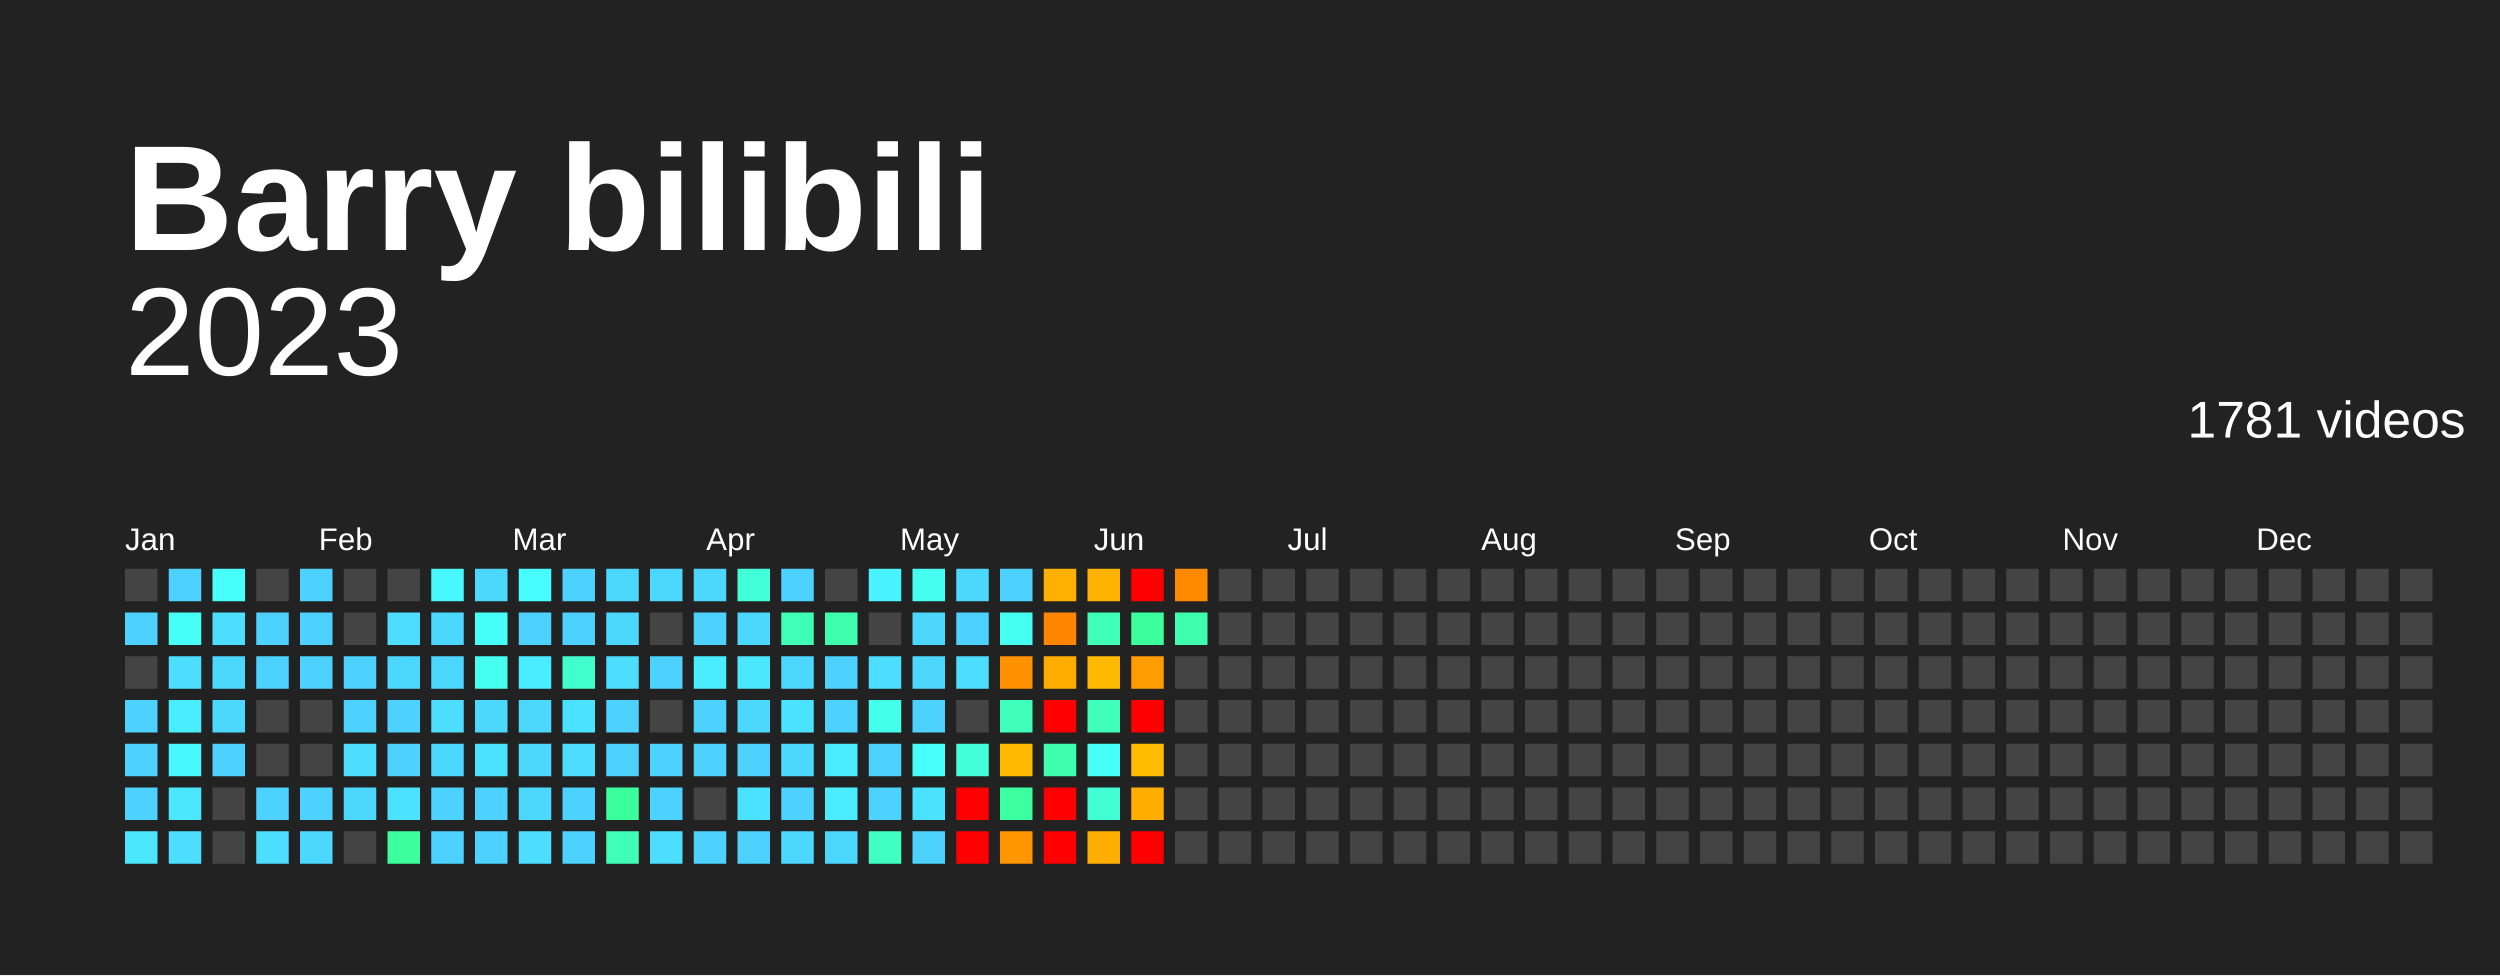
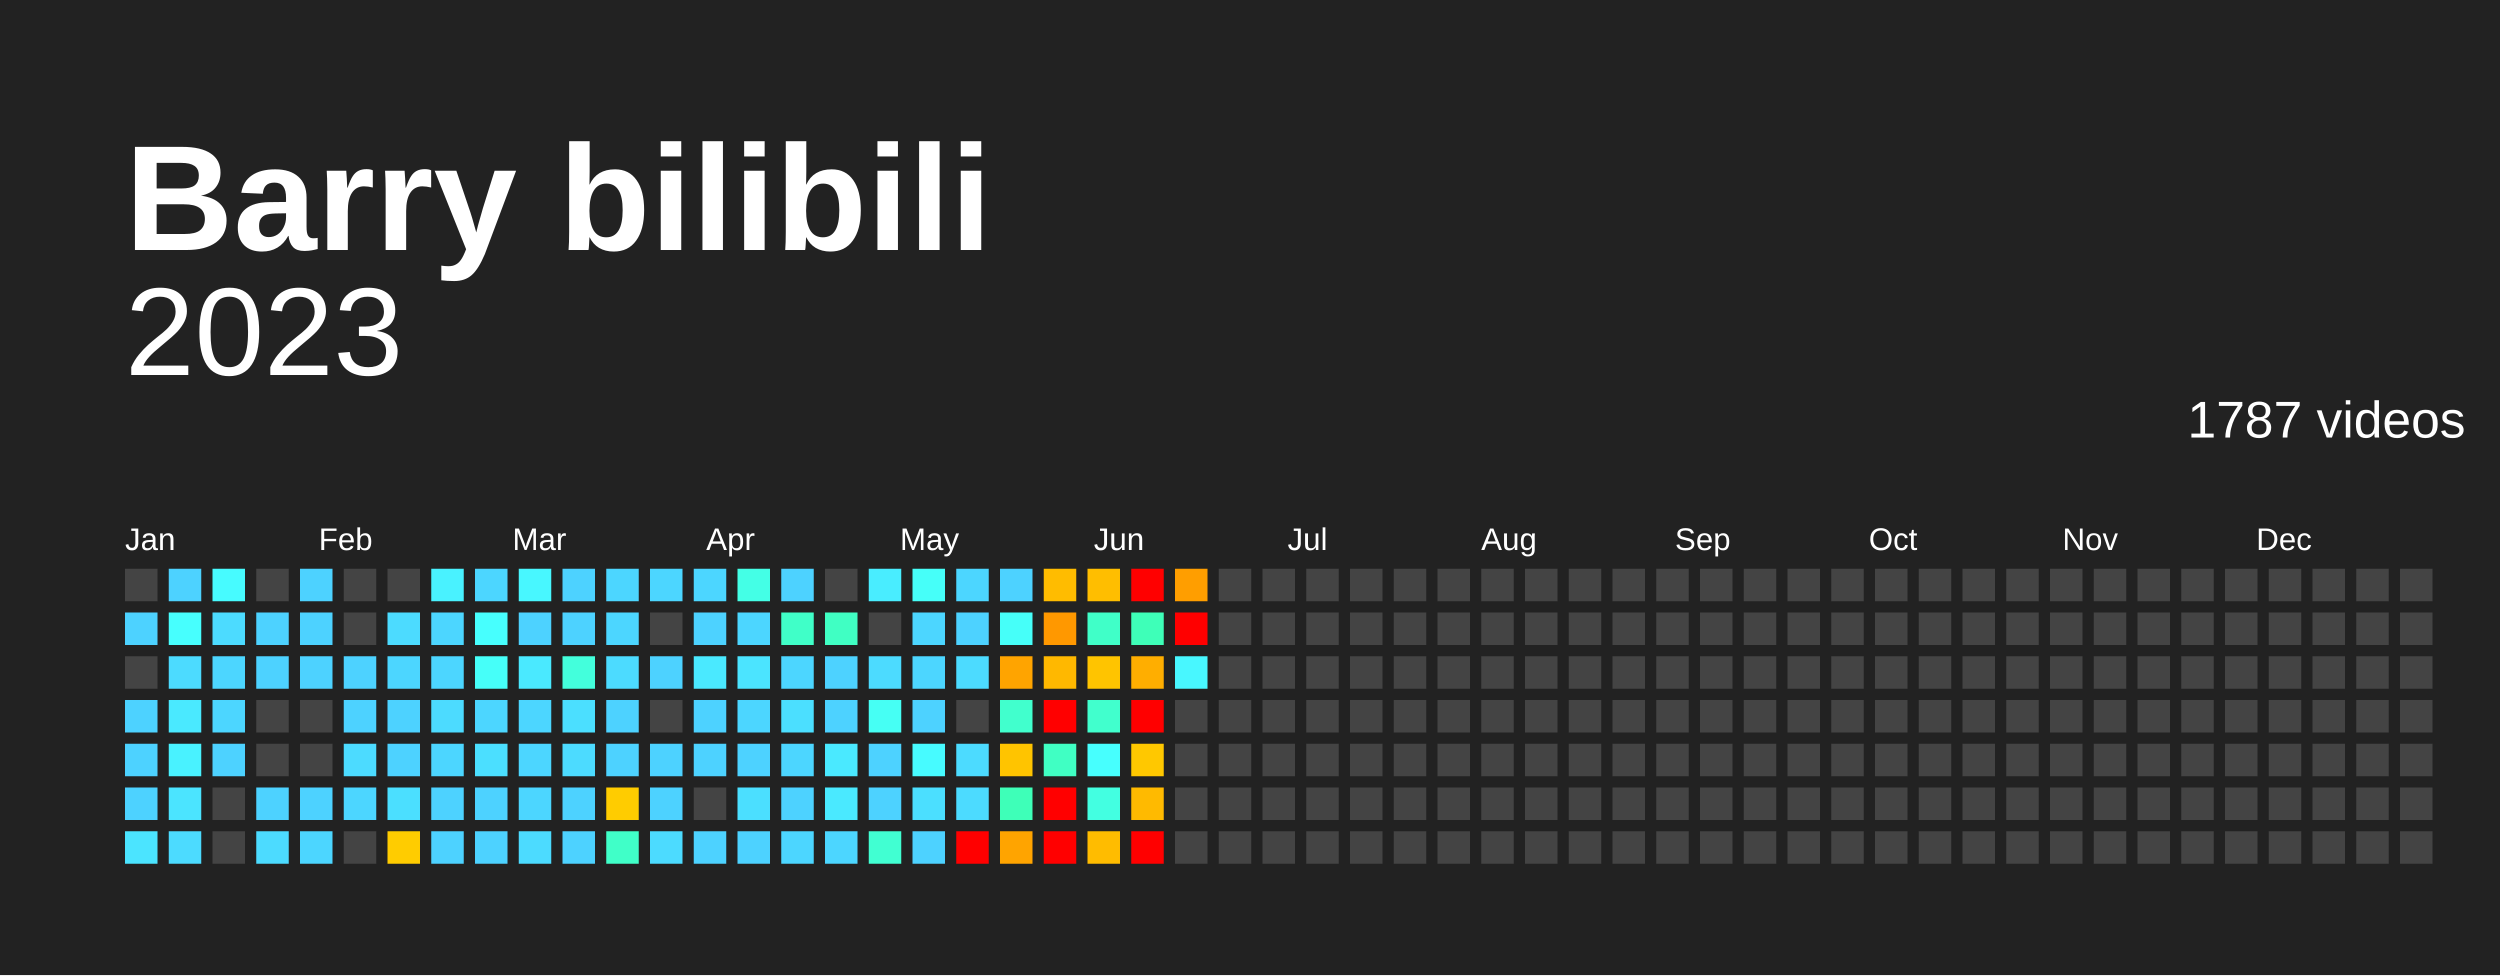
<svg xmlns="http://www.w3.org/2000/svg" baseProfile="full" height="78mm" version="1.1" viewBox="0,0,200,78" width="200mm">
  <defs />
  <rect fill="#222222" height="78" width="200" x="0" y="0" />
  <text fill="#FFFFFF" style="font-size:12px; font-family:Arial; font-weight:bold;" x="10" y="20">Barry bilibili</text>
  <text alignment-baseline="hanging" fill="#FFFFFF" style="font-size:10.0px; font-family:Arial;" x="10" y="30">2023</text>
-   <text alignment-baseline="hanging" fill="#FFFFFF" style="font-size:4.125px; font-family:Arial;" x="175" y="35">1781 videos</text>
+   <text alignment-baseline="hanging" fill="#FFFFFF" style="font-size:4.125px; font-family:Arial;" x="175" y="35">1787 videos</text>
  <text fill="#FFFFFF" style="font-size:2.5px; font-family:Arial" x="10.0" y="44">Jan</text>
  <text fill="#FFFFFF" style="font-size:2.5px; font-family:Arial" x="25.5" y="44">Feb</text>
  <text fill="#FFFFFF" style="font-size:2.5px; font-family:Arial" x="41.0" y="44">Mar</text>
  <text fill="#FFFFFF" style="font-size:2.5px; font-family:Arial" x="56.5" y="44">Apr</text>
  <text fill="#FFFFFF" style="font-size:2.5px; font-family:Arial" x="72.0" y="44">May</text>
  <text fill="#FFFFFF" style="font-size:2.5px; font-family:Arial" x="87.5" y="44">Jun</text>
  <text fill="#FFFFFF" style="font-size:2.5px; font-family:Arial" x="103.0" y="44">Jul</text>
  <text fill="#FFFFFF" style="font-size:2.5px; font-family:Arial" x="118.5" y="44">Aug</text>
  <text fill="#FFFFFF" style="font-size:2.5px; font-family:Arial" x="134.0" y="44">Sep</text>
  <text fill="#FFFFFF" style="font-size:2.5px; font-family:Arial" x="149.5" y="44">Oct</text>
  <text fill="#FFFFFF" style="font-size:2.5px; font-family:Arial" x="165.0" y="44">Nov</text>
  <text fill="#FFFFFF" style="font-size:2.5px; font-family:Arial" x="180.5" y="44">Dec</text>
  <rect fill="#444444" height="2.6" width="2.6" x="10.0" y="45.5" />
  <rect fill="#4dd2ff" height="2.6" width="2.6" x="10.0" y="49.0" />
  <rect fill="#444444" height="2.6" width="2.6" x="10.0" y="52.5" />
  <rect fill="#4dd2ff" height="2.6" width="2.6" x="10.0" y="56.0" />
  <rect fill="#4dd2ff" height="2.6" width="2.6" x="10.0" y="59.5" />
  <rect fill="#4dd2ff" height="2.6" width="2.6" x="10.0" y="63.0" />
-   <rect fill="#4ae7ff" height="2.6" width="2.6" x="10.0" y="66.5" />
+   <rect fill="#4be4ff" height="2.6" width="2.6" x="10.0" y="66.5" />
  <rect fill="#4dd2ff" height="2.6" width="2.6" x="13.5" y="45.5" />
-   <rect fill="#46fff6" height="2.6" width="2.6" x="13.5" y="49.0" />
-   <rect fill="#4cddff" height="2.6" width="2.6" x="13.5" y="52.5" />
-   <rect fill="#49edff" height="2.6" width="2.6" x="13.5" y="56.0" />
-   <rect fill="#48f8ff" height="2.6" width="2.6" x="13.5" y="59.5" />
-   <rect fill="#4ae7ff" height="2.6" width="2.6" x="13.5" y="63.0" />
-   <rect fill="#4cddff" height="2.6" width="2.6" x="13.5" y="66.5" />
-   <rect fill="#47fffb" height="2.6" width="2.6" x="17.0" y="45.5" />
-   <rect fill="#4cddff" height="2.6" width="2.6" x="17.0" y="49.0" />
-   <rect fill="#4cd7ff" height="2.6" width="2.6" x="17.0" y="52.5" />
-   <rect fill="#4cd7ff" height="2.6" width="2.6" x="17.0" y="56.0" />
+   <rect fill="#47fffe" height="2.6" width="2.6" x="13.5" y="49.0" />
+   <rect fill="#4cdbff" height="2.6" width="2.6" x="13.5" y="52.5" />
+   <rect fill="#4ae9ff" height="2.6" width="2.6" x="13.5" y="56.0" />
+   <rect fill="#49f2ff" height="2.6" width="2.6" x="13.5" y="59.5" />
+   <rect fill="#4be4ff" height="2.6" width="2.6" x="13.5" y="63.0" />
+   <rect fill="#4cdbff" height="2.6" width="2.6" x="13.5" y="66.5" />
+   <rect fill="#47fbff" height="2.6" width="2.6" x="17.0" y="45.5" />
+   <rect fill="#4cdbff" height="2.6" width="2.6" x="17.0" y="49.0" />
+   <rect fill="#4cd6ff" height="2.6" width="2.6" x="17.0" y="52.5" />
+   <rect fill="#4cd6ff" height="2.6" width="2.6" x="17.0" y="56.0" />
  <rect fill="#4dd2ff" height="2.6" width="2.6" x="17.0" y="59.5" />
  <rect fill="#444444" height="2.6" width="2.6" x="17.0" y="63.0" />
  <rect fill="#444444" height="2.6" width="2.6" x="17.0" y="66.5" />
  <rect fill="#444444" height="2.6" width="2.6" x="20.5" y="45.5" />
  <rect fill="#4dd2ff" height="2.6" width="2.6" x="20.5" y="49.0" />
  <rect fill="#4dd2ff" height="2.6" width="2.6" x="20.5" y="52.5" />
  <rect fill="#444444" height="2.6" width="2.6" x="20.5" y="56.0" />
  <rect fill="#444444" height="2.6" width="2.6" x="20.5" y="59.5" />
  <rect fill="#4dd2ff" height="2.6" width="2.6" x="20.5" y="63.0" />
-   <rect fill="#4cddff" height="2.6" width="2.6" x="20.5" y="66.5" />
+   <rect fill="#4cdbff" height="2.6" width="2.6" x="20.5" y="66.5" />
  <rect fill="#4dd2ff" height="2.6" width="2.6" x="24.0" y="45.5" />
  <rect fill="#4dd2ff" height="2.6" width="2.6" x="24.0" y="49.0" />
  <rect fill="#4dd2ff" height="2.6" width="2.6" x="24.0" y="52.5" />
  <rect fill="#444444" height="2.6" width="2.6" x="24.0" y="56.0" />
  <rect fill="#444444" height="2.6" width="2.6" x="24.0" y="59.5" />
  <rect fill="#4dd2ff" height="2.6" width="2.6" x="24.0" y="63.0" />
-   <rect fill="#4cd7ff" height="2.6" width="2.6" x="24.0" y="66.5" />
+   <rect fill="#4cd6ff" height="2.6" width="2.6" x="24.0" y="66.5" />
  <rect fill="#444444" height="2.6" width="2.6" x="27.5" y="45.5" />
  <rect fill="#444444" height="2.6" width="2.6" x="27.5" y="49.0" />
  <rect fill="#4dd2ff" height="2.6" width="2.6" x="27.5" y="52.5" />
  <rect fill="#4dd2ff" height="2.6" width="2.6" x="27.5" y="56.0" />
-   <rect fill="#4cddff" height="2.6" width="2.6" x="27.5" y="59.5" />
-   <rect fill="#4cd7ff" height="2.6" width="2.6" x="27.5" y="63.0" />
+   <rect fill="#4cdbff" height="2.6" width="2.6" x="27.5" y="59.5" />
+   <rect fill="#4cd6ff" height="2.6" width="2.6" x="27.5" y="63.0" />
  <rect fill="#444444" height="2.6" width="2.6" x="27.5" y="66.5" />
  <rect fill="#444444" height="2.6" width="2.6" x="31.0" y="45.5" />
-   <rect fill="#4cddff" height="2.6" width="2.6" x="31.0" y="49.0" />
-   <rect fill="#4cd7ff" height="2.6" width="2.6" x="31.0" y="52.5" />
+   <rect fill="#4cdbff" height="2.6" width="2.6" x="31.0" y="49.0" />
+   <rect fill="#4cd6ff" height="2.6" width="2.6" x="31.0" y="52.5" />
  <rect fill="#4dd2ff" height="2.6" width="2.6" x="31.0" y="56.0" />
  <rect fill="#4dd2ff" height="2.6" width="2.6" x="31.0" y="59.5" />
-   <rect fill="#4be2ff" height="2.6" width="2.6" x="31.0" y="63.0" />
-   <rect fill="#3bff9c" height="2.6" width="2.6" x="31.0" y="66.5" />
-   <rect fill="#48f8ff" height="2.6" width="2.6" x="34.5" y="45.5" />
-   <rect fill="#4cd7ff" height="2.6" width="2.6" x="34.5" y="49.0" />
-   <rect fill="#4cd7ff" height="2.6" width="2.6" x="34.5" y="52.5" />
-   <rect fill="#4cddff" height="2.6" width="2.6" x="34.5" y="56.0" />
-   <rect fill="#4cd7ff" height="2.6" width="2.6" x="34.5" y="59.5" />
+   <rect fill="#4bdfff" height="2.6" width="2.6" x="31.0" y="63.0" />
+   <rect fill="#ffcc00" height="2.6" width="2.6" x="31.0" y="66.5" />
+   <rect fill="#49f2ff" height="2.6" width="2.6" x="34.5" y="45.5" />
+   <rect fill="#4cd6ff" height="2.6" width="2.6" x="34.5" y="49.0" />
+   <rect fill="#4cd6ff" height="2.6" width="2.6" x="34.5" y="52.5" />
+   <rect fill="#4cdbff" height="2.6" width="2.6" x="34.5" y="56.0" />
+   <rect fill="#4cd6ff" height="2.6" width="2.6" x="34.5" y="59.5" />
  <rect fill="#4dd2ff" height="2.6" width="2.6" x="34.5" y="63.0" />
  <rect fill="#4dd2ff" height="2.6" width="2.6" x="34.5" y="66.5" />
-   <rect fill="#4cd7ff" height="2.6" width="2.6" x="38.0" y="45.5" />
-   <rect fill="#46fff6" height="2.6" width="2.6" x="38.0" y="49.0" />
-   <rect fill="#45fff0" height="2.6" width="2.6" x="38.0" y="52.5" />
-   <rect fill="#4cd7ff" height="2.6" width="2.6" x="38.0" y="56.0" />
-   <rect fill="#4be2ff" height="2.6" width="2.6" x="38.0" y="59.5" />
+   <rect fill="#4cd6ff" height="2.6" width="2.6" x="38.0" y="45.5" />
+   <rect fill="#47fffe" height="2.6" width="2.6" x="38.0" y="49.0" />
+   <rect fill="#46fff9" height="2.6" width="2.6" x="38.0" y="52.5" />
+   <rect fill="#4cd6ff" height="2.6" width="2.6" x="38.0" y="56.0" />
+   <rect fill="#4bdfff" height="2.6" width="2.6" x="38.0" y="59.5" />
  <rect fill="#4dd2ff" height="2.6" width="2.6" x="38.0" y="63.0" />
  <rect fill="#4dd2ff" height="2.6" width="2.6" x="38.0" y="66.5" />
-   <rect fill="#47fdff" height="2.6" width="2.6" x="41.5" y="45.5" />
+   <rect fill="#48f7ff" height="2.6" width="2.6" x="41.5" y="45.5" />
  <rect fill="#4dd2ff" height="2.6" width="2.6" x="41.5" y="49.0" />
-   <rect fill="#49edff" height="2.6" width="2.6" x="41.5" y="52.5" />
-   <rect fill="#4cd7ff" height="2.6" width="2.6" x="41.5" y="56.0" />
-   <rect fill="#4cd7ff" height="2.6" width="2.6" x="41.5" y="59.5" />
-   <rect fill="#4cd7ff" height="2.6" width="2.6" x="41.5" y="63.0" />
-   <rect fill="#4cddff" height="2.6" width="2.6" x="41.5" y="66.5" />
+   <rect fill="#4ae9ff" height="2.6" width="2.6" x="41.5" y="52.5" />
+   <rect fill="#4cd6ff" height="2.6" width="2.6" x="41.5" y="56.0" />
+   <rect fill="#4cd6ff" height="2.6" width="2.6" x="41.5" y="59.5" />
+   <rect fill="#4cd6ff" height="2.6" width="2.6" x="41.5" y="63.0" />
+   <rect fill="#4cdbff" height="2.6" width="2.6" x="41.5" y="66.5" />
  <rect fill="#4dd2ff" height="2.6" width="2.6" x="45.0" y="45.5" />
  <rect fill="#4dd2ff" height="2.6" width="2.6" x="45.0" y="49.0" />
-   <rect fill="#41ffcd" height="2.6" width="2.6" x="45.0" y="52.5" />
-   <rect fill="#4be2ff" height="2.6" width="2.6" x="45.0" y="56.0" />
-   <rect fill="#4cddff" height="2.6" width="2.6" x="45.0" y="59.5" />
+   <rect fill="#43ffdc" height="2.6" width="2.6" x="45.0" y="52.5" />
+   <rect fill="#4bdfff" height="2.6" width="2.6" x="45.0" y="56.0" />
+   <rect fill="#4cdbff" height="2.6" width="2.6" x="45.0" y="59.5" />
  <rect fill="#4dd2ff" height="2.6" width="2.6" x="45.0" y="63.0" />
  <rect fill="#4dd2ff" height="2.6" width="2.6" x="45.0" y="66.5" />
-   <rect fill="#4cd7ff" height="2.6" width="2.6" x="48.5" y="45.5" />
-   <rect fill="#4cd7ff" height="2.6" width="2.6" x="48.5" y="49.0" />
-   <rect fill="#4cddff" height="2.6" width="2.6" x="48.5" y="52.5" />
+   <rect fill="#4cd6ff" height="2.6" width="2.6" x="48.5" y="45.5" />
+   <rect fill="#4cd6ff" height="2.6" width="2.6" x="48.5" y="49.0" />
+   <rect fill="#4cdbff" height="2.6" width="2.6" x="48.5" y="52.5" />
  <rect fill="#4dd2ff" height="2.6" width="2.6" x="48.5" y="56.0" />
  <rect fill="#4dd2ff" height="2.6" width="2.6" x="48.5" y="59.5" />
-   <rect fill="#3bff9c" height="2.6" width="2.6" x="48.5" y="63.0" />
-   <rect fill="#3effb5" height="2.6" width="2.6" x="48.5" y="66.5" />
-   <rect fill="#4cd7ff" height="2.6" width="2.6" x="52.0" y="45.5" />
+   <rect fill="#ffcc00" height="2.6" width="2.6" x="48.5" y="63.0" />
+   <rect fill="#40ffc8" height="2.6" width="2.6" x="48.5" y="66.5" />
+   <rect fill="#4cd6ff" height="2.6" width="2.6" x="52.0" y="45.5" />
  <rect fill="#444444" height="2.6" width="2.6" x="52.0" y="49.0" />
  <rect fill="#4dd2ff" height="2.6" width="2.6" x="52.0" y="52.5" />
  <rect fill="#444444" height="2.6" width="2.6" x="52.0" y="56.0" />
  <rect fill="#4dd2ff" height="2.6" width="2.6" x="52.0" y="59.5" />
  <rect fill="#4dd2ff" height="2.6" width="2.6" x="52.0" y="63.0" />
-   <rect fill="#4cddff" height="2.6" width="2.6" x="52.0" y="66.5" />
-   <rect fill="#4cd7ff" height="2.6" width="2.6" x="55.5" y="45.5" />
+   <rect fill="#4cdbff" height="2.6" width="2.6" x="52.0" y="66.5" />
+   <rect fill="#4cd6ff" height="2.6" width="2.6" x="55.5" y="45.5" />
  <rect fill="#4dd2ff" height="2.6" width="2.6" x="55.5" y="49.0" />
-   <rect fill="#49edff" height="2.6" width="2.6" x="55.5" y="52.5" />
+   <rect fill="#4ae9ff" height="2.6" width="2.6" x="55.5" y="52.5" />
  <rect fill="#4dd2ff" height="2.6" width="2.6" x="55.5" y="56.0" />
  <rect fill="#4dd2ff" height="2.6" width="2.6" x="55.5" y="59.5" />
  <rect fill="#444444" height="2.6" width="2.6" x="55.5" y="63.0" />
  <rect fill="#4dd2ff" height="2.6" width="2.6" x="55.5" y="66.5" />
-   <rect fill="#42ffd9" height="2.6" width="2.6" x="59.0" y="45.5" />
-   <rect fill="#4cd7ff" height="2.6" width="2.6" x="59.0" y="49.0" />
-   <rect fill="#4ae7ff" height="2.6" width="2.6" x="59.0" y="52.5" />
-   <rect fill="#4cd7ff" height="2.6" width="2.6" x="59.0" y="56.0" />
+   <rect fill="#44ffe6" height="2.6" width="2.6" x="59.0" y="45.5" />
+   <rect fill="#4cd6ff" height="2.6" width="2.6" x="59.0" y="49.0" />
+   <rect fill="#4be4ff" height="2.6" width="2.6" x="59.0" y="52.5" />
+   <rect fill="#4cd6ff" height="2.6" width="2.6" x="59.0" y="56.0" />
  <rect fill="#4dd2ff" height="2.6" width="2.6" x="59.0" y="59.5" />
-   <rect fill="#4be2ff" height="2.6" width="2.6" x="59.0" y="63.0" />
+   <rect fill="#4bdfff" height="2.6" width="2.6" x="59.0" y="63.0" />
  <rect fill="#4dd2ff" height="2.6" width="2.6" x="59.0" y="66.5" />
  <rect fill="#4dd2ff" height="2.6" width="2.6" x="62.5" y="45.5" />
-   <rect fill="#3effb5" height="2.6" width="2.6" x="62.5" y="49.0" />
-   <rect fill="#4cd7ff" height="2.6" width="2.6" x="62.5" y="52.5" />
-   <rect fill="#4be2ff" height="2.6" width="2.6" x="62.5" y="56.0" />
-   <rect fill="#4cd7ff" height="2.6" width="2.6" x="62.5" y="59.5" />
+   <rect fill="#40ffc8" height="2.6" width="2.6" x="62.5" y="49.0" />
+   <rect fill="#4cd6ff" height="2.6" width="2.6" x="62.5" y="52.5" />
+   <rect fill="#4bdfff" height="2.6" width="2.6" x="62.5" y="56.0" />
+   <rect fill="#4cd6ff" height="2.6" width="2.6" x="62.5" y="59.5" />
  <rect fill="#4dd2ff" height="2.6" width="2.6" x="62.5" y="63.0" />
-   <rect fill="#4cd7ff" height="2.6" width="2.6" x="62.5" y="66.5" />
+   <rect fill="#4cd6ff" height="2.6" width="2.6" x="62.5" y="66.5" />
  <rect fill="#444444" height="2.6" width="2.6" x="66.0" y="45.5" />
-   <rect fill="#3dffae" height="2.6" width="2.6" x="66.0" y="49.0" />
+   <rect fill="#40ffc3" height="2.6" width="2.6" x="66.0" y="49.0" />
  <rect fill="#4dd2ff" height="2.6" width="2.6" x="66.0" y="52.5" />
  <rect fill="#4dd2ff" height="2.6" width="2.6" x="66.0" y="56.0" />
-   <rect fill="#49edff" height="2.6" width="2.6" x="66.0" y="59.5" />
-   <rect fill="#49edff" height="2.6" width="2.6" x="66.0" y="63.0" />
-   <rect fill="#4cd7ff" height="2.6" width="2.6" x="66.0" y="66.5" />
-   <rect fill="#49f2ff" height="2.6" width="2.6" x="69.5" y="45.5" />
+   <rect fill="#4ae9ff" height="2.6" width="2.6" x="66.0" y="59.5" />
+   <rect fill="#4ae9ff" height="2.6" width="2.6" x="66.0" y="63.0" />
+   <rect fill="#4cd6ff" height="2.6" width="2.6" x="66.0" y="66.5" />
+   <rect fill="#49edff" height="2.6" width="2.6" x="69.5" y="45.5" />
  <rect fill="#444444" height="2.6" width="2.6" x="69.5" y="49.0" />
-   <rect fill="#4cddff" height="2.6" width="2.6" x="69.5" y="52.5" />
-   <rect fill="#44ffea" height="2.6" width="2.6" x="69.5" y="56.0" />
+   <rect fill="#4cdbff" height="2.6" width="2.6" x="69.5" y="52.5" />
+   <rect fill="#46fff4" height="2.6" width="2.6" x="69.5" y="56.0" />
  <rect fill="#4dd2ff" height="2.6" width="2.6" x="69.5" y="59.5" />
  <rect fill="#4dd2ff" height="2.6" width="2.6" x="69.5" y="63.0" />
-   <rect fill="#3fffc1" height="2.6" width="2.6" x="69.5" y="66.5" />
-   <rect fill="#45fff0" height="2.6" width="2.6" x="73.0" y="45.5" />
-   <rect fill="#4cd7ff" height="2.6" width="2.6" x="73.0" y="49.0" />
-   <rect fill="#4cd7ff" height="2.6" width="2.6" x="73.0" y="52.5" />
+   <rect fill="#41ffd2" height="2.6" width="2.6" x="69.5" y="66.5" />
+   <rect fill="#46fff9" height="2.6" width="2.6" x="73.0" y="45.5" />
+   <rect fill="#4cd6ff" height="2.6" width="2.6" x="73.0" y="49.0" />
+   <rect fill="#4cd6ff" height="2.6" width="2.6" x="73.0" y="52.5" />
  <rect fill="#4dd2ff" height="2.6" width="2.6" x="73.0" y="56.0" />
-   <rect fill="#47fffb" height="2.6" width="2.6" x="73.0" y="59.5" />
-   <rect fill="#4be2ff" height="2.6" width="2.6" x="73.0" y="63.0" />
+   <rect fill="#47fbff" height="2.6" width="2.6" x="73.0" y="59.5" />
+   <rect fill="#4bdfff" height="2.6" width="2.6" x="73.0" y="63.0" />
  <rect fill="#4dd2ff" height="2.6" width="2.6" x="73.0" y="66.5" />
-   <rect fill="#4cd7ff" height="2.6" width="2.6" x="76.5" y="45.5" />
+   <rect fill="#4cd6ff" height="2.6" width="2.6" x="76.5" y="45.5" />
  <rect fill="#4dd2ff" height="2.6" width="2.6" x="76.5" y="49.0" />
-   <rect fill="#4cddff" height="2.6" width="2.6" x="76.5" y="52.5" />
+   <rect fill="#4cdbff" height="2.6" width="2.6" x="76.5" y="52.5" />
  <rect fill="#444444" height="2.6" width="2.6" x="76.5" y="56.0" />
-   <rect fill="#42ffd9" height="2.6" width="2.6" x="76.5" y="59.5" />
-   <rect fill="red" height="2.6" width="2.6" x="76.5" y="63.0" />
+   <rect fill="#4cdbff" height="2.6" width="2.6" x="76.5" y="59.5" />
+   <rect fill="#4cdbff" height="2.6" width="2.6" x="76.5" y="63.0" />
  <rect fill="red" height="2.6" width="2.6" x="76.5" y="66.5" />
  <rect fill="#4dd2ff" height="2.6" width="2.6" x="80.0" y="45.5" />
-   <rect fill="#45fff0" height="2.6" width="2.6" x="80.0" y="49.0" />
-   <rect fill="#ff9100" height="2.6" width="2.6" x="80.0" y="52.5" />
-   <rect fill="#3fffbb" height="2.6" width="2.6" x="80.0" y="56.0" />
-   <rect fill="#ffba00" height="2.6" width="2.6" x="80.0" y="59.5" />
-   <rect fill="#3cffa2" height="2.6" width="2.6" x="80.0" y="63.0" />
-   <rect fill="#ff9600" height="2.6" width="2.6" x="80.0" y="66.5" />
-   <rect fill="#ffb000" height="2.6" width="2.6" x="83.5" y="45.5" />
-   <rect fill="#ff8500" height="2.6" width="2.6" x="83.5" y="49.0" />
-   <rect fill="#ffac00" height="2.6" width="2.6" x="83.5" y="52.5" />
+   <rect fill="#46fff9" height="2.6" width="2.6" x="80.0" y="49.0" />
+   <rect fill="#ffa400" height="2.6" width="2.6" x="80.0" y="52.5" />
+   <rect fill="#41ffcd" height="2.6" width="2.6" x="80.0" y="56.0" />
+   <rect fill="#ffc400" height="2.6" width="2.6" x="80.0" y="59.5" />
+   <rect fill="#3effb8" height="2.6" width="2.6" x="80.0" y="63.0" />
+   <rect fill="#ffa400" height="2.6" width="2.6" x="80.0" y="66.5" />
+   <rect fill="#ffbc00" height="2.6" width="2.6" x="83.5" y="45.5" />
+   <rect fill="#ff9800" height="2.6" width="2.6" x="83.5" y="49.0" />
+   <rect fill="#ffb800" height="2.6" width="2.6" x="83.5" y="52.5" />
  <rect fill="red" height="2.6" width="2.6" x="83.5" y="56.0" />
-   <rect fill="#3dffae" height="2.6" width="2.6" x="83.5" y="59.5" />
+   <rect fill="#40ffc3" height="2.6" width="2.6" x="83.5" y="59.5" />
  <rect fill="red" height="2.6" width="2.6" x="83.5" y="63.0" />
  <rect fill="red" height="2.6" width="2.6" x="83.5" y="66.5" />
-   <rect fill="#ffb300" height="2.6" width="2.6" x="87.0" y="45.5" />
-   <rect fill="#3effb5" height="2.6" width="2.6" x="87.0" y="49.0" />
-   <rect fill="#ffba00" height="2.6" width="2.6" x="87.0" y="52.5" />
-   <rect fill="#3fffbb" height="2.6" width="2.6" x="87.0" y="56.0" />
-   <rect fill="#46fff6" height="2.6" width="2.6" x="87.0" y="59.5" />
-   <rect fill="#41ffd3" height="2.6" width="2.6" x="87.0" y="63.0" />
-   <rect fill="#ffae00" height="2.6" width="2.6" x="87.0" y="66.5" />
+   <rect fill="#ffbe00" height="2.6" width="2.6" x="87.0" y="45.5" />
+   <rect fill="#40ffc8" height="2.6" width="2.6" x="87.0" y="49.0" />
+   <rect fill="#ffc400" height="2.6" width="2.6" x="87.0" y="52.5" />
+   <rect fill="#41ffcd" height="2.6" width="2.6" x="87.0" y="56.0" />
+   <rect fill="#47fffe" height="2.6" width="2.6" x="87.0" y="59.5" />
+   <rect fill="#43ffe1" height="2.6" width="2.6" x="87.0" y="63.0" />
+   <rect fill="#ffbc00" height="2.6" width="2.6" x="87.0" y="66.5" />
  <rect fill="red" height="2.6" width="2.6" x="90.5" y="45.5" />
-   <rect fill="#3bff9c" height="2.6" width="2.6" x="90.5" y="49.0" />
-   <rect fill="#ff9d00" height="2.6" width="2.6" x="90.5" y="52.5" />
+   <rect fill="#3effb8" height="2.6" width="2.6" x="90.5" y="49.0" />
+   <rect fill="#ffae00" height="2.6" width="2.6" x="90.5" y="52.5" />
  <rect fill="red" height="2.6" width="2.6" x="90.5" y="56.0" />
-   <rect fill="#ffbc00" height="2.6" width="2.6" x="90.5" y="59.5" />
-   <rect fill="#ffae00" height="2.6" width="2.6" x="90.5" y="63.0" />
+   <rect fill="#ffc800" height="2.6" width="2.6" x="90.5" y="59.5" />
+   <rect fill="#ffba00" height="2.6" width="2.6" x="90.5" y="63.0" />
  <rect fill="red" height="2.6" width="2.6" x="90.5" y="66.5" />
-   <rect fill="#ff8a00" height="2.6" width="2.6" x="94.0" y="45.5" />
-   <rect fill="#3dffae" height="2.6" width="2.6" x="94.0" y="49.0" />
-   <rect fill="#444444" height="2.6" width="2.6" x="94.0" y="52.5" />
+   <rect fill="#ff9e00" height="2.6" width="2.6" x="94.0" y="45.5" />
+   <rect fill="red" height="2.6" width="2.6" x="94.0" y="49.0" />
+   <rect fill="#48f7ff" height="2.6" width="2.6" x="94.0" y="52.5" />
  <rect fill="#444444" height="2.6" width="2.6" x="94.0" y="56.0" />
  <rect fill="#444444" height="2.6" width="2.6" x="94.0" y="59.5" />
  <rect fill="#444444" height="2.6" width="2.6" x="94.0" y="63.0" />
  <rect fill="#444444" height="2.6" width="2.6" x="94.0" y="66.5" />
  <rect fill="#444444" height="2.6" width="2.6" x="97.5" y="45.5" />
  <rect fill="#444444" height="2.6" width="2.6" x="97.5" y="49.0" />
  <rect fill="#444444" height="2.6" width="2.6" x="97.5" y="52.5" />
  <rect fill="#444444" height="2.6" width="2.6" x="97.5" y="56.0" />
  <rect fill="#444444" height="2.6" width="2.6" x="97.5" y="59.5" />
  <rect fill="#444444" height="2.6" width="2.6" x="97.5" y="63.0" />
  <rect fill="#444444" height="2.6" width="2.6" x="97.5" y="66.5" />
  <rect fill="#444444" height="2.6" width="2.6" x="101.0" y="45.5" />
  <rect fill="#444444" height="2.6" width="2.6" x="101.0" y="49.0" />
  <rect fill="#444444" height="2.6" width="2.6" x="101.0" y="52.5" />
  <rect fill="#444444" height="2.6" width="2.6" x="101.0" y="56.0" />
  <rect fill="#444444" height="2.6" width="2.6" x="101.0" y="59.5" />
  <rect fill="#444444" height="2.6" width="2.6" x="101.0" y="63.0" />
  <rect fill="#444444" height="2.6" width="2.6" x="101.0" y="66.5" />
  <rect fill="#444444" height="2.6" width="2.6" x="104.5" y="45.5" />
  <rect fill="#444444" height="2.6" width="2.6" x="104.5" y="49.0" />
  <rect fill="#444444" height="2.6" width="2.6" x="104.5" y="52.5" />
  <rect fill="#444444" height="2.6" width="2.6" x="104.5" y="56.0" />
  <rect fill="#444444" height="2.6" width="2.6" x="104.5" y="59.5" />
  <rect fill="#444444" height="2.6" width="2.6" x="104.5" y="63.0" />
  <rect fill="#444444" height="2.6" width="2.6" x="104.5" y="66.5" />
  <rect fill="#444444" height="2.6" width="2.6" x="108.0" y="45.5" />
  <rect fill="#444444" height="2.6" width="2.6" x="108.0" y="49.0" />
  <rect fill="#444444" height="2.6" width="2.6" x="108.0" y="52.5" />
  <rect fill="#444444" height="2.6" width="2.6" x="108.0" y="56.0" />
  <rect fill="#444444" height="2.6" width="2.6" x="108.0" y="59.5" />
  <rect fill="#444444" height="2.6" width="2.6" x="108.0" y="63.0" />
  <rect fill="#444444" height="2.6" width="2.6" x="108.0" y="66.5" />
  <rect fill="#444444" height="2.6" width="2.6" x="111.5" y="45.5" />
  <rect fill="#444444" height="2.6" width="2.6" x="111.5" y="49.0" />
  <rect fill="#444444" height="2.6" width="2.6" x="111.5" y="52.5" />
  <rect fill="#444444" height="2.6" width="2.6" x="111.5" y="56.0" />
  <rect fill="#444444" height="2.6" width="2.6" x="111.5" y="59.5" />
  <rect fill="#444444" height="2.6" width="2.6" x="111.5" y="63.0" />
  <rect fill="#444444" height="2.6" width="2.6" x="111.5" y="66.5" />
  <rect fill="#444444" height="2.6" width="2.6" x="115.0" y="45.5" />
  <rect fill="#444444" height="2.6" width="2.6" x="115.0" y="49.0" />
  <rect fill="#444444" height="2.6" width="2.6" x="115.0" y="52.5" />
  <rect fill="#444444" height="2.6" width="2.6" x="115.0" y="56.0" />
  <rect fill="#444444" height="2.6" width="2.6" x="115.0" y="59.5" />
  <rect fill="#444444" height="2.6" width="2.6" x="115.0" y="63.0" />
  <rect fill="#444444" height="2.6" width="2.6" x="115.0" y="66.5" />
  <rect fill="#444444" height="2.6" width="2.6" x="118.5" y="45.5" />
  <rect fill="#444444" height="2.6" width="2.6" x="118.5" y="49.0" />
  <rect fill="#444444" height="2.6" width="2.6" x="118.5" y="52.5" />
  <rect fill="#444444" height="2.6" width="2.6" x="118.5" y="56.0" />
  <rect fill="#444444" height="2.6" width="2.6" x="118.5" y="59.5" />
  <rect fill="#444444" height="2.6" width="2.6" x="118.5" y="63.0" />
  <rect fill="#444444" height="2.6" width="2.6" x="118.5" y="66.5" />
  <rect fill="#444444" height="2.6" width="2.6" x="122.0" y="45.5" />
  <rect fill="#444444" height="2.6" width="2.6" x="122.0" y="49.0" />
  <rect fill="#444444" height="2.6" width="2.6" x="122.0" y="52.5" />
  <rect fill="#444444" height="2.6" width="2.6" x="122.0" y="56.0" />
  <rect fill="#444444" height="2.6" width="2.6" x="122.0" y="59.5" />
  <rect fill="#444444" height="2.6" width="2.6" x="122.0" y="63.0" />
  <rect fill="#444444" height="2.6" width="2.6" x="122.0" y="66.5" />
  <rect fill="#444444" height="2.6" width="2.6" x="125.5" y="45.5" />
  <rect fill="#444444" height="2.6" width="2.6" x="125.5" y="49.0" />
  <rect fill="#444444" height="2.6" width="2.6" x="125.5" y="52.5" />
  <rect fill="#444444" height="2.6" width="2.6" x="125.5" y="56.0" />
  <rect fill="#444444" height="2.6" width="2.6" x="125.5" y="59.5" />
  <rect fill="#444444" height="2.6" width="2.6" x="125.5" y="63.0" />
  <rect fill="#444444" height="2.6" width="2.6" x="125.5" y="66.5" />
  <rect fill="#444444" height="2.6" width="2.6" x="129.0" y="45.5" />
  <rect fill="#444444" height="2.6" width="2.6" x="129.0" y="49.0" />
  <rect fill="#444444" height="2.6" width="2.6" x="129.0" y="52.5" />
  <rect fill="#444444" height="2.6" width="2.6" x="129.0" y="56.0" />
  <rect fill="#444444" height="2.6" width="2.6" x="129.0" y="59.5" />
  <rect fill="#444444" height="2.6" width="2.6" x="129.0" y="63.0" />
  <rect fill="#444444" height="2.6" width="2.6" x="129.0" y="66.5" />
  <rect fill="#444444" height="2.6" width="2.6" x="132.5" y="45.5" />
  <rect fill="#444444" height="2.6" width="2.6" x="132.5" y="49.0" />
  <rect fill="#444444" height="2.6" width="2.6" x="132.5" y="52.5" />
  <rect fill="#444444" height="2.6" width="2.6" x="132.5" y="56.0" />
  <rect fill="#444444" height="2.6" width="2.6" x="132.5" y="59.5" />
  <rect fill="#444444" height="2.6" width="2.6" x="132.5" y="63.0" />
  <rect fill="#444444" height="2.6" width="2.6" x="132.5" y="66.5" />
  <rect fill="#444444" height="2.6" width="2.6" x="136.0" y="45.5" />
  <rect fill="#444444" height="2.6" width="2.6" x="136.0" y="49.0" />
  <rect fill="#444444" height="2.6" width="2.6" x="136.0" y="52.5" />
  <rect fill="#444444" height="2.6" width="2.6" x="136.0" y="56.0" />
  <rect fill="#444444" height="2.6" width="2.6" x="136.0" y="59.5" />
  <rect fill="#444444" height="2.6" width="2.6" x="136.0" y="63.0" />
  <rect fill="#444444" height="2.6" width="2.6" x="136.0" y="66.5" />
  <rect fill="#444444" height="2.6" width="2.6" x="139.5" y="45.5" />
  <rect fill="#444444" height="2.6" width="2.6" x="139.5" y="49.0" />
  <rect fill="#444444" height="2.6" width="2.6" x="139.5" y="52.5" />
  <rect fill="#444444" height="2.6" width="2.6" x="139.5" y="56.0" />
  <rect fill="#444444" height="2.6" width="2.6" x="139.5" y="59.5" />
  <rect fill="#444444" height="2.6" width="2.6" x="139.5" y="63.0" />
  <rect fill="#444444" height="2.6" width="2.6" x="139.5" y="66.5" />
  <rect fill="#444444" height="2.6" width="2.6" x="143.0" y="45.5" />
  <rect fill="#444444" height="2.6" width="2.6" x="143.0" y="49.0" />
  <rect fill="#444444" height="2.6" width="2.6" x="143.0" y="52.5" />
  <rect fill="#444444" height="2.6" width="2.6" x="143.0" y="56.0" />
  <rect fill="#444444" height="2.6" width="2.6" x="143.0" y="59.5" />
  <rect fill="#444444" height="2.6" width="2.6" x="143.0" y="63.0" />
  <rect fill="#444444" height="2.6" width="2.6" x="143.0" y="66.5" />
  <rect fill="#444444" height="2.6" width="2.6" x="146.5" y="45.5" />
  <rect fill="#444444" height="2.6" width="2.6" x="146.5" y="49.0" />
  <rect fill="#444444" height="2.6" width="2.6" x="146.5" y="52.5" />
  <rect fill="#444444" height="2.6" width="2.6" x="146.5" y="56.0" />
  <rect fill="#444444" height="2.6" width="2.6" x="146.5" y="59.5" />
  <rect fill="#444444" height="2.6" width="2.6" x="146.5" y="63.0" />
  <rect fill="#444444" height="2.6" width="2.6" x="146.5" y="66.5" />
  <rect fill="#444444" height="2.6" width="2.6" x="150.0" y="45.5" />
  <rect fill="#444444" height="2.6" width="2.6" x="150.0" y="49.0" />
  <rect fill="#444444" height="2.6" width="2.6" x="150.0" y="52.5" />
  <rect fill="#444444" height="2.6" width="2.6" x="150.0" y="56.0" />
  <rect fill="#444444" height="2.6" width="2.6" x="150.0" y="59.5" />
  <rect fill="#444444" height="2.6" width="2.6" x="150.0" y="63.0" />
  <rect fill="#444444" height="2.6" width="2.6" x="150.0" y="66.5" />
  <rect fill="#444444" height="2.6" width="2.6" x="153.5" y="45.5" />
  <rect fill="#444444" height="2.6" width="2.6" x="153.5" y="49.0" />
  <rect fill="#444444" height="2.6" width="2.6" x="153.5" y="52.5" />
  <rect fill="#444444" height="2.6" width="2.6" x="153.5" y="56.0" />
  <rect fill="#444444" height="2.6" width="2.6" x="153.5" y="59.5" />
  <rect fill="#444444" height="2.6" width="2.6" x="153.5" y="63.0" />
  <rect fill="#444444" height="2.6" width="2.6" x="153.5" y="66.5" />
  <rect fill="#444444" height="2.6" width="2.6" x="157.0" y="45.5" />
  <rect fill="#444444" height="2.6" width="2.6" x="157.0" y="49.0" />
  <rect fill="#444444" height="2.6" width="2.6" x="157.0" y="52.5" />
  <rect fill="#444444" height="2.6" width="2.6" x="157.0" y="56.0" />
  <rect fill="#444444" height="2.6" width="2.6" x="157.0" y="59.5" />
  <rect fill="#444444" height="2.6" width="2.6" x="157.0" y="63.0" />
  <rect fill="#444444" height="2.6" width="2.6" x="157.0" y="66.5" />
  <rect fill="#444444" height="2.6" width="2.6" x="160.5" y="45.5" />
  <rect fill="#444444" height="2.6" width="2.6" x="160.5" y="49.0" />
  <rect fill="#444444" height="2.6" width="2.6" x="160.5" y="52.5" />
  <rect fill="#444444" height="2.6" width="2.6" x="160.5" y="56.0" />
  <rect fill="#444444" height="2.6" width="2.6" x="160.5" y="59.5" />
  <rect fill="#444444" height="2.6" width="2.6" x="160.5" y="63.0" />
  <rect fill="#444444" height="2.6" width="2.6" x="160.5" y="66.5" />
  <rect fill="#444444" height="2.6" width="2.6" x="164.0" y="45.5" />
  <rect fill="#444444" height="2.6" width="2.6" x="164.0" y="49.0" />
  <rect fill="#444444" height="2.6" width="2.6" x="164.0" y="52.5" />
  <rect fill="#444444" height="2.6" width="2.6" x="164.0" y="56.0" />
  <rect fill="#444444" height="2.6" width="2.6" x="164.0" y="59.5" />
  <rect fill="#444444" height="2.6" width="2.6" x="164.0" y="63.0" />
  <rect fill="#444444" height="2.6" width="2.6" x="164.0" y="66.5" />
  <rect fill="#444444" height="2.6" width="2.6" x="167.5" y="45.5" />
  <rect fill="#444444" height="2.6" width="2.6" x="167.5" y="49.0" />
  <rect fill="#444444" height="2.6" width="2.6" x="167.5" y="52.5" />
  <rect fill="#444444" height="2.6" width="2.6" x="167.5" y="56.0" />
  <rect fill="#444444" height="2.6" width="2.6" x="167.5" y="59.5" />
  <rect fill="#444444" height="2.6" width="2.6" x="167.5" y="63.0" />
  <rect fill="#444444" height="2.6" width="2.6" x="167.5" y="66.5" />
  <rect fill="#444444" height="2.6" width="2.6" x="171.0" y="45.5" />
  <rect fill="#444444" height="2.6" width="2.6" x="171.0" y="49.0" />
  <rect fill="#444444" height="2.6" width="2.6" x="171.0" y="52.5" />
  <rect fill="#444444" height="2.6" width="2.6" x="171.0" y="56.0" />
  <rect fill="#444444" height="2.6" width="2.6" x="171.0" y="59.5" />
  <rect fill="#444444" height="2.6" width="2.6" x="171.0" y="63.0" />
  <rect fill="#444444" height="2.6" width="2.6" x="171.0" y="66.5" />
  <rect fill="#444444" height="2.6" width="2.6" x="174.5" y="45.5" />
  <rect fill="#444444" height="2.6" width="2.6" x="174.5" y="49.0" />
  <rect fill="#444444" height="2.6" width="2.6" x="174.5" y="52.5" />
  <rect fill="#444444" height="2.6" width="2.6" x="174.5" y="56.0" />
  <rect fill="#444444" height="2.6" width="2.6" x="174.5" y="59.5" />
  <rect fill="#444444" height="2.6" width="2.6" x="174.5" y="63.0" />
  <rect fill="#444444" height="2.6" width="2.6" x="174.5" y="66.5" />
  <rect fill="#444444" height="2.6" width="2.6" x="178.0" y="45.5" />
  <rect fill="#444444" height="2.6" width="2.6" x="178.0" y="49.0" />
  <rect fill="#444444" height="2.6" width="2.6" x="178.0" y="52.5" />
  <rect fill="#444444" height="2.6" width="2.6" x="178.0" y="56.0" />
  <rect fill="#444444" height="2.6" width="2.6" x="178.0" y="59.5" />
  <rect fill="#444444" height="2.6" width="2.6" x="178.0" y="63.0" />
  <rect fill="#444444" height="2.6" width="2.6" x="178.0" y="66.5" />
  <rect fill="#444444" height="2.6" width="2.6" x="181.5" y="45.5" />
  <rect fill="#444444" height="2.6" width="2.6" x="181.5" y="49.0" />
  <rect fill="#444444" height="2.6" width="2.6" x="181.5" y="52.5" />
  <rect fill="#444444" height="2.6" width="2.6" x="181.5" y="56.0" />
  <rect fill="#444444" height="2.6" width="2.6" x="181.5" y="59.5" />
  <rect fill="#444444" height="2.6" width="2.6" x="181.5" y="63.0" />
  <rect fill="#444444" height="2.6" width="2.6" x="181.5" y="66.5" />
  <rect fill="#444444" height="2.6" width="2.6" x="185.0" y="45.5" />
  <rect fill="#444444" height="2.6" width="2.6" x="185.0" y="49.0" />
  <rect fill="#444444" height="2.6" width="2.6" x="185.0" y="52.5" />
  <rect fill="#444444" height="2.6" width="2.6" x="185.0" y="56.0" />
  <rect fill="#444444" height="2.6" width="2.6" x="185.0" y="59.5" />
  <rect fill="#444444" height="2.6" width="2.6" x="185.0" y="63.0" />
  <rect fill="#444444" height="2.6" width="2.6" x="185.0" y="66.5" />
  <rect fill="#444444" height="2.6" width="2.6" x="188.5" y="45.5" />
  <rect fill="#444444" height="2.6" width="2.6" x="188.5" y="49.0" />
  <rect fill="#444444" height="2.6" width="2.6" x="188.5" y="52.5" />
  <rect fill="#444444" height="2.6" width="2.6" x="188.5" y="56.0" />
  <rect fill="#444444" height="2.6" width="2.6" x="188.5" y="59.5" />
  <rect fill="#444444" height="2.6" width="2.6" x="188.5" y="63.0" />
  <rect fill="#444444" height="2.6" width="2.6" x="188.5" y="66.5" />
  <rect fill="#444444" height="2.6" width="2.6" x="192.0" y="45.5" />
  <rect fill="#444444" height="2.6" width="2.6" x="192.0" y="49.0" />
  <rect fill="#444444" height="2.6" width="2.6" x="192.0" y="52.5" />
  <rect fill="#444444" height="2.6" width="2.6" x="192.0" y="56.0" />
  <rect fill="#444444" height="2.6" width="2.6" x="192.0" y="59.5" />
  <rect fill="#444444" height="2.6" width="2.6" x="192.0" y="63.0" />
  <rect fill="#444444" height="2.6" width="2.6" x="192.0" y="66.5" />
</svg>
